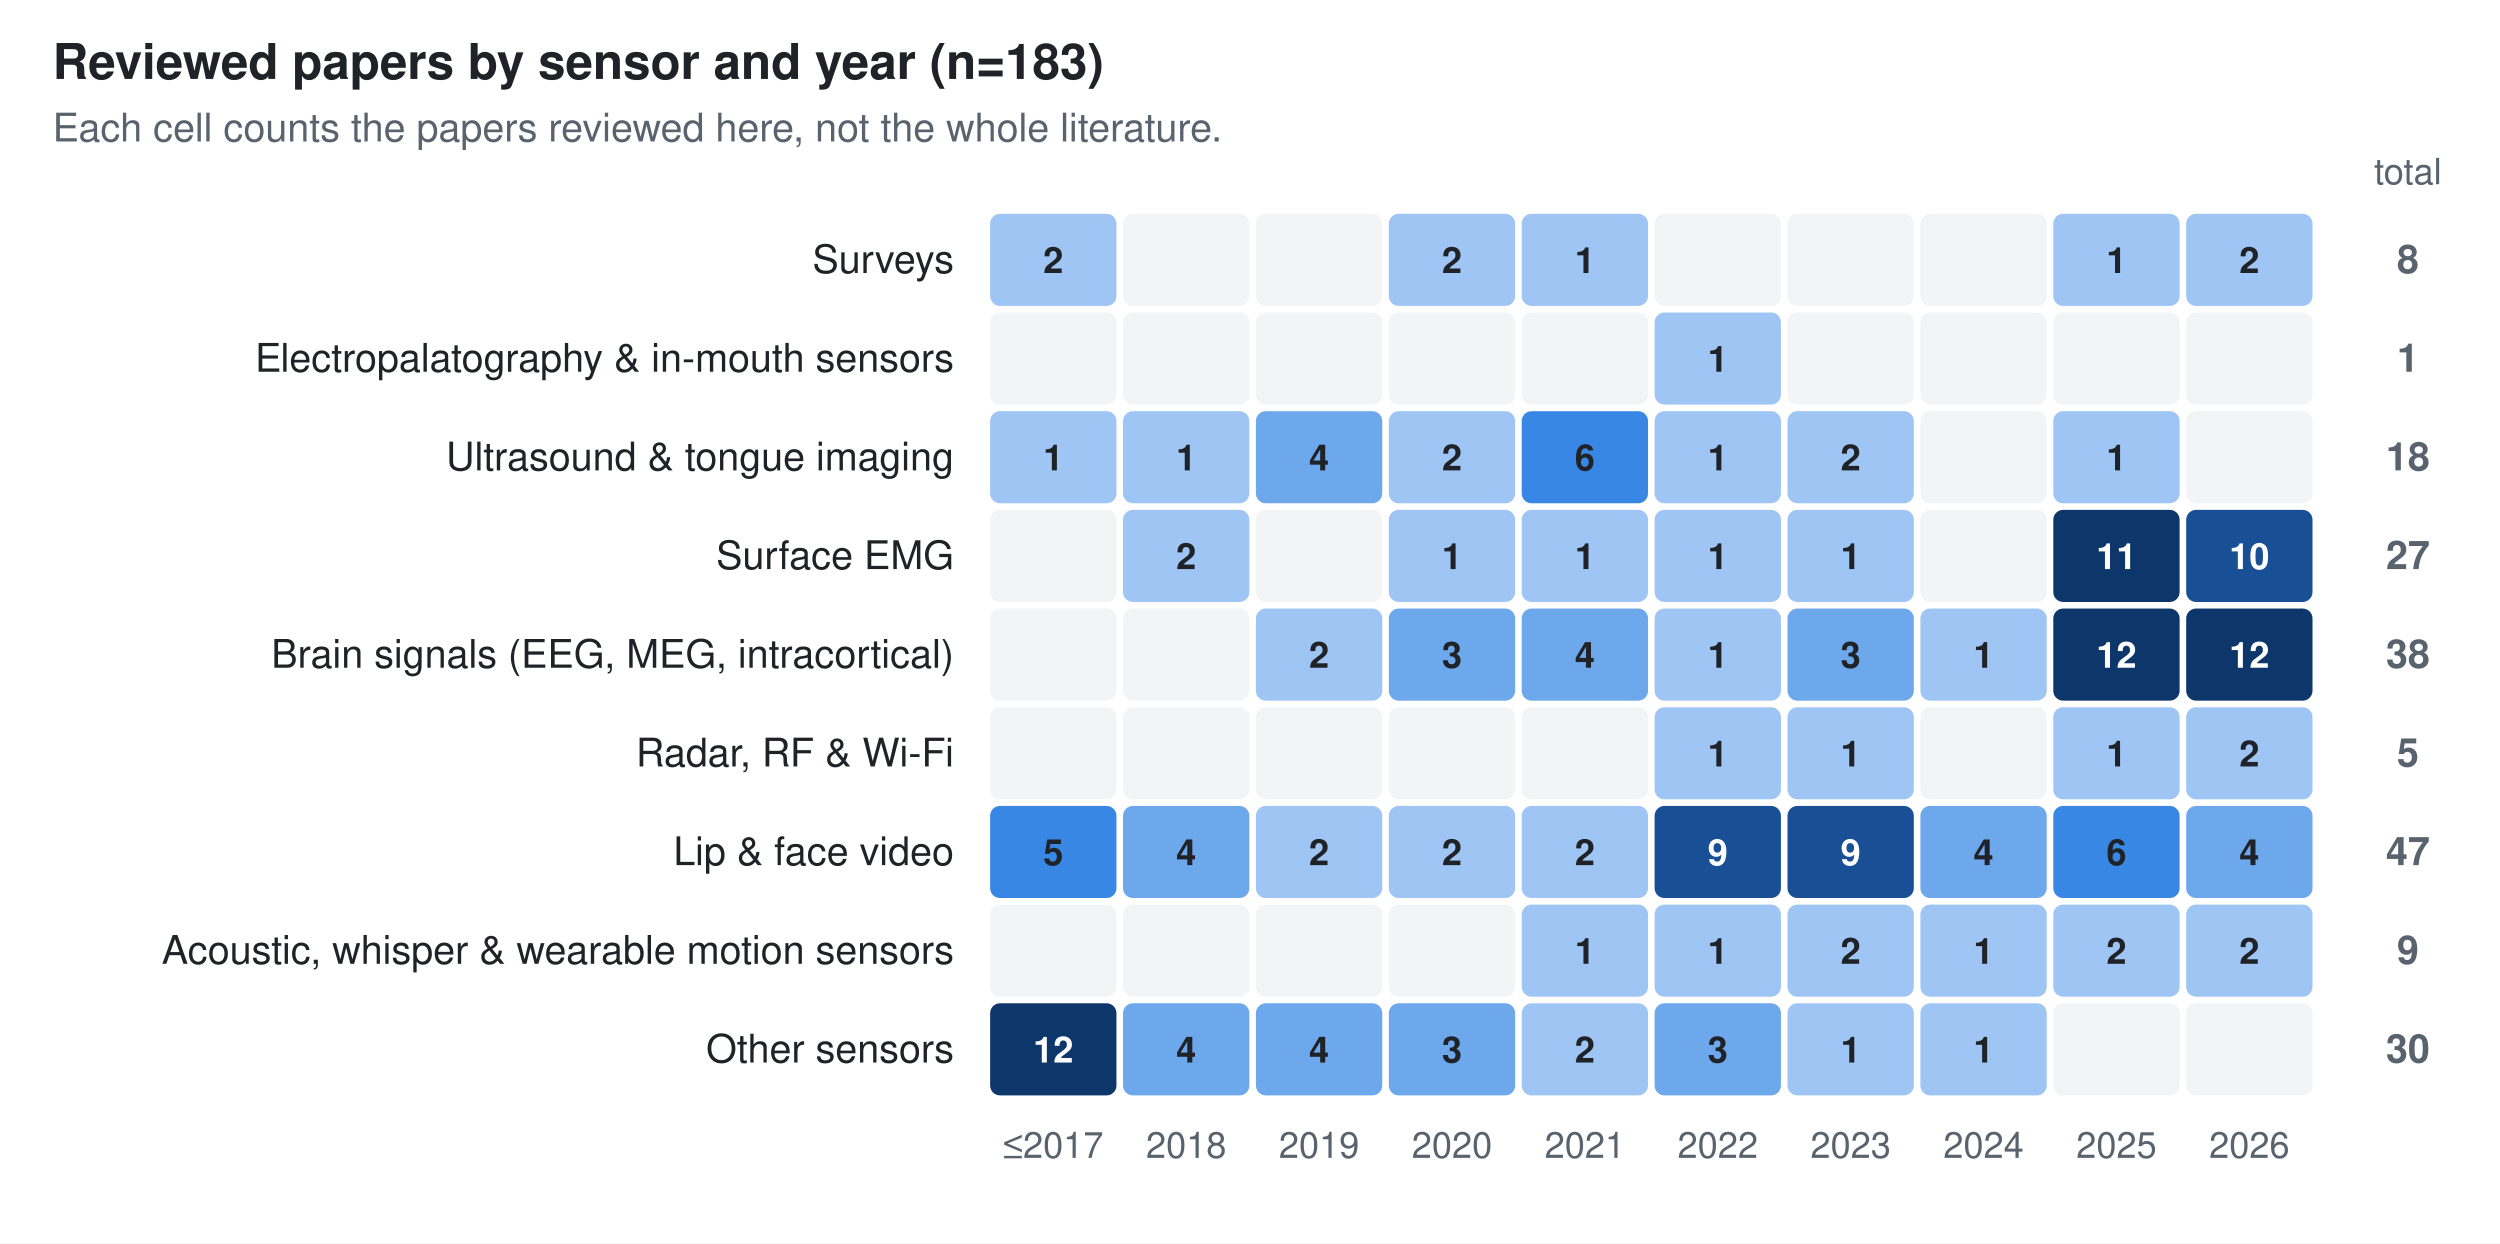
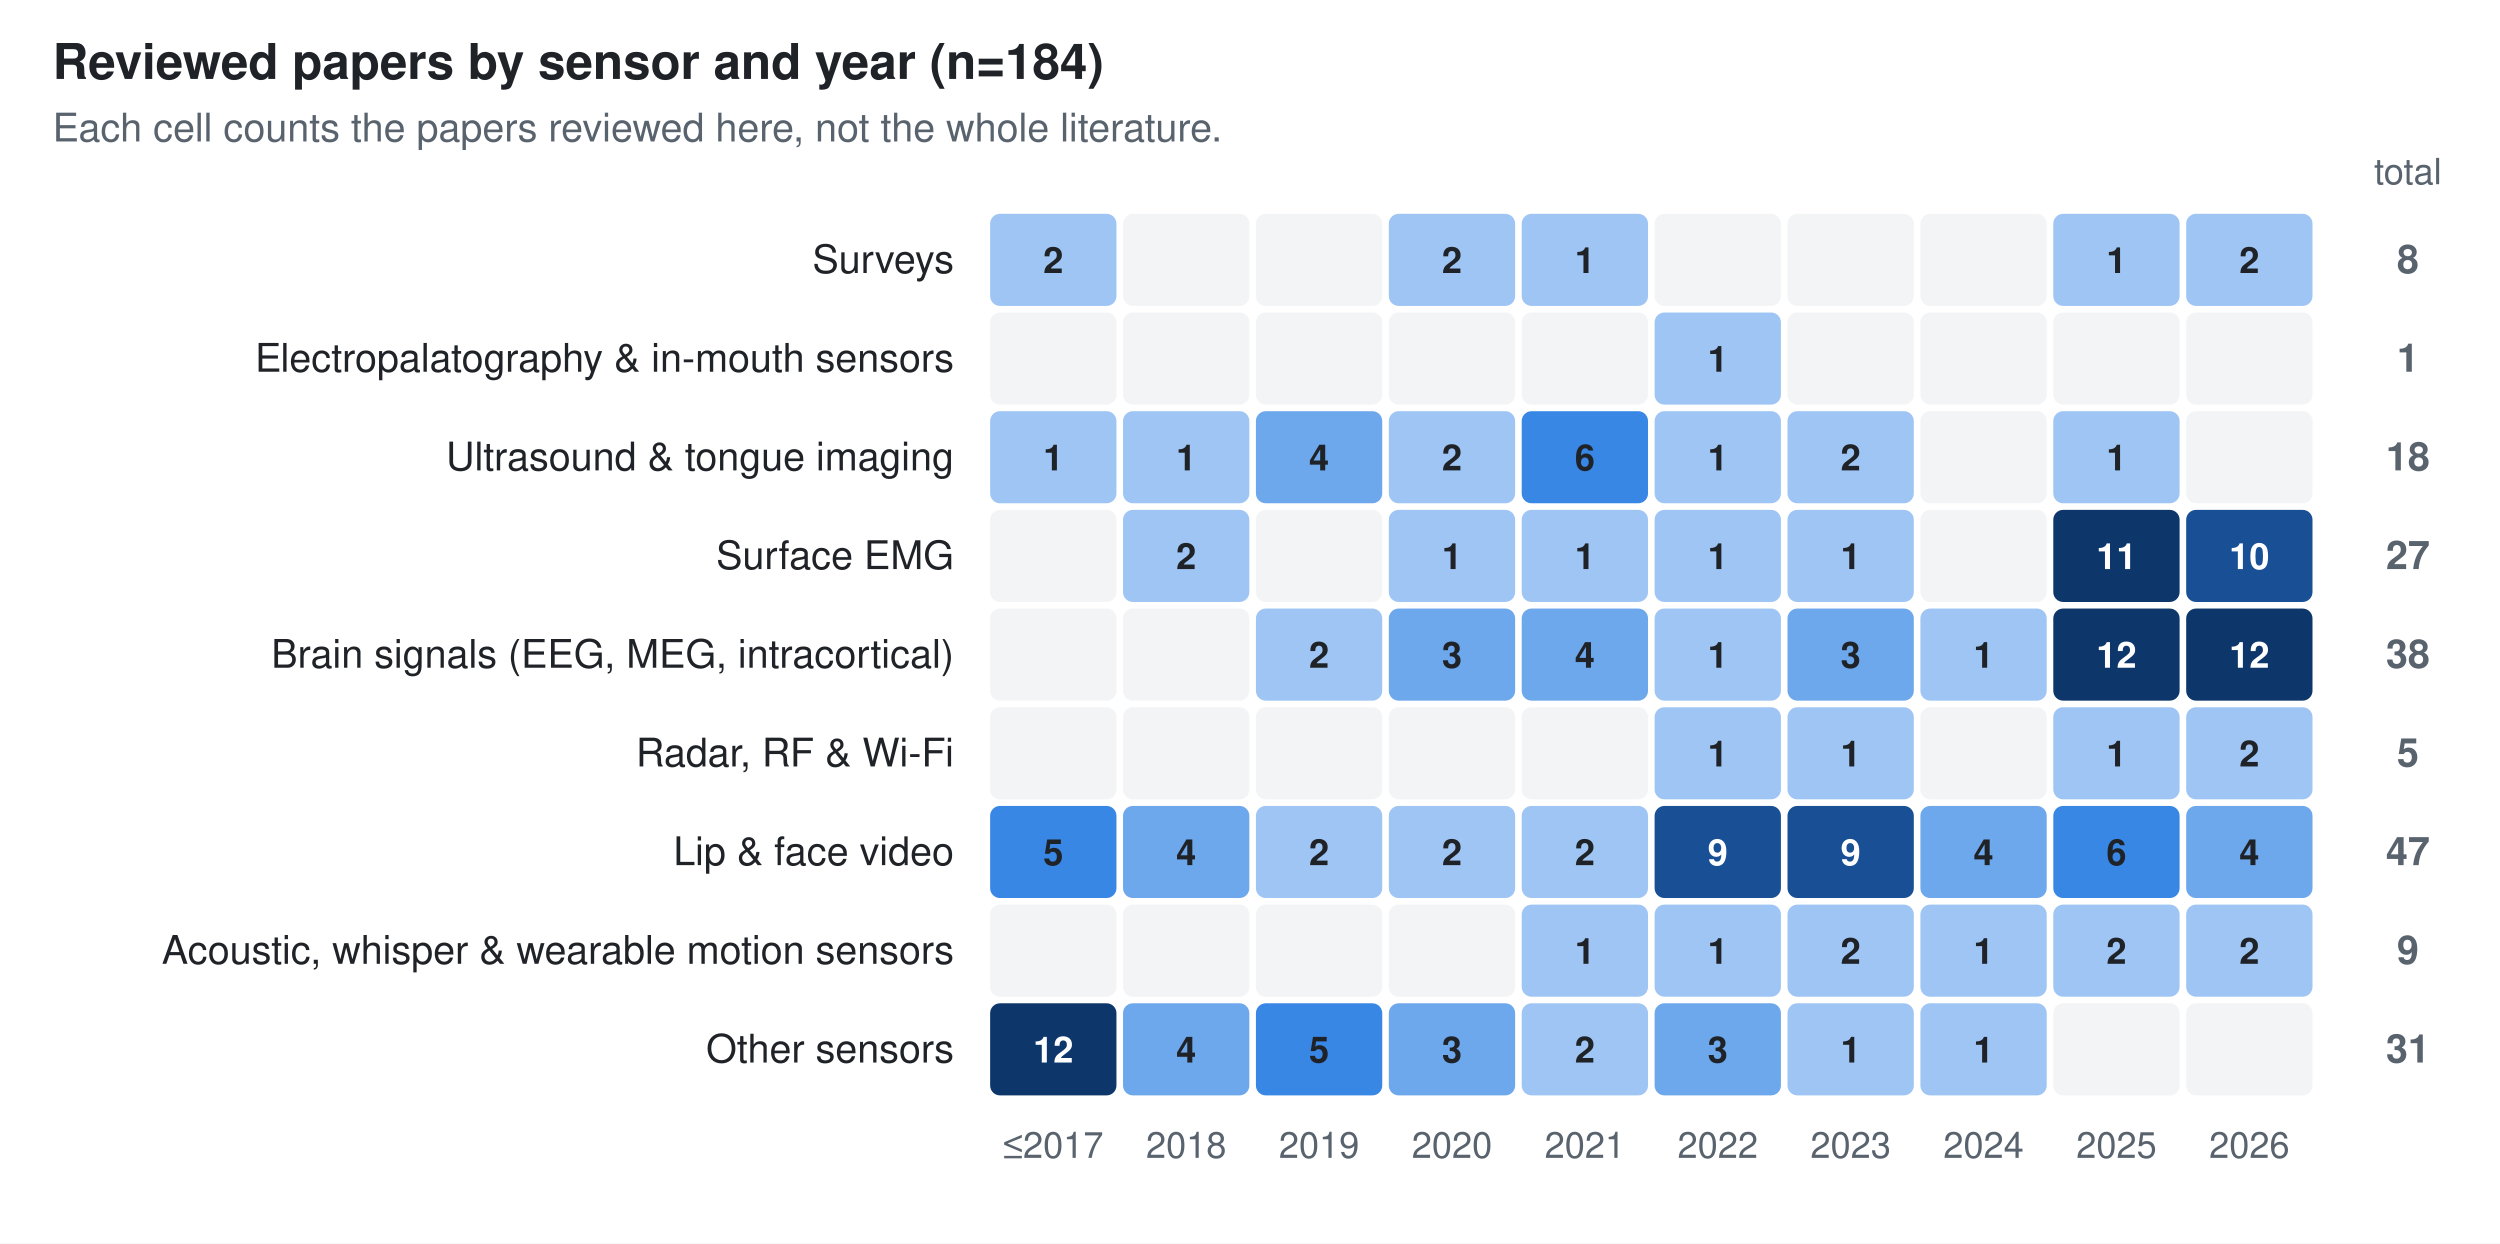
- <svg xmlns="http://www.w3.org/2000/svg" width="760" height="378" viewBox="0 0 760 378" font-family="-apple-system, BlinkMacSystemFont, 'Segoe UI', Helvetica, Arial, sans-serif" role="img" aria-label="Reviewed papers by sensor and year (n=183)">
+ <svg xmlns="http://www.w3.org/2000/svg" width="760" height="378" viewBox="0 0 760 378" font-family="-apple-system, BlinkMacSystemFont, 'Segoe UI', Helvetica, Arial, sans-serif" role="img" aria-label="Reviewed papers by sensor and year (n=184)">
  <rect width="760" height="378" fill="#ffffff" />
-   <text x="16.0" y="24.0" font-size="15" fill="#1f2328" text-anchor="start" font-weight="600">Reviewed papers by sensor and year (n=183)</text>
+   <text x="16.0" y="24.0" font-size="15" fill="#1f2328" text-anchor="start" font-weight="600">Reviewed papers by sensor and year (n=184)</text>
  <text x="16.0" y="43.0" font-size="12" fill="#59636e" text-anchor="start">Each cell counts the papers reviewed here, not the whole literature.</text>
  <text x="320.2" y="352.0" font-size="11" fill="#59636e" text-anchor="middle">≤2017</text>
  <text x="360.6" y="352.0" font-size="11" fill="#59636e" text-anchor="middle">2018</text>
  <text x="401.0" y="352.0" font-size="11" fill="#59636e" text-anchor="middle">2019</text>
  <text x="441.4" y="352.0" font-size="11" fill="#59636e" text-anchor="middle">2020</text>
  <text x="481.8" y="352.0" font-size="11" fill="#59636e" text-anchor="middle">2021</text>
  <text x="522.2" y="352.0" font-size="11" fill="#59636e" text-anchor="middle">2022</text>
  <text x="562.6" y="352.0" font-size="11" fill="#59636e" text-anchor="middle">2023</text>
  <text x="603.0" y="352.0" font-size="11" fill="#59636e" text-anchor="middle">2024</text>
  <text x="643.4" y="352.0" font-size="11" fill="#59636e" text-anchor="middle">2025</text>
  <text x="683.8" y="352.0" font-size="11" fill="#59636e" text-anchor="middle">2026</text>
  <text x="732.0" y="56.0" font-size="11" fill="#59636e" text-anchor="middle">total</text>
  <text x="290.0" y="83.0" font-size="12" fill="#1f2328" text-anchor="end">Surveys</text>
  <rect x="301.0" y="65.0" width="38.4" height="28.0" rx="3" fill="#9ec5f4" />
  <text x="320.2" y="83.0" font-size="11" fill="#1f2328" text-anchor="middle" font-weight="600">2</text>
  <rect x="341.4" y="65.0" width="38.4" height="28.0" rx="3" fill="#f3f4f6" />
  <rect x="381.8" y="65.0" width="38.4" height="28.0" rx="3" fill="#f3f4f6" />
  <rect x="422.2" y="65.0" width="38.4" height="28.0" rx="3" fill="#9ec5f4" />
  <text x="441.4" y="83.0" font-size="11" fill="#1f2328" text-anchor="middle" font-weight="600">2</text>
  <rect x="462.6" y="65.0" width="38.4" height="28.0" rx="3" fill="#9ec5f4" />
  <text x="481.8" y="83.0" font-size="11" fill="#1f2328" text-anchor="middle" font-weight="600">1</text>
  <rect x="503.0" y="65.0" width="38.4" height="28.0" rx="3" fill="#f3f4f6" />
  <rect x="543.4" y="65.0" width="38.4" height="28.0" rx="3" fill="#f3f4f6" />
  <rect x="583.8" y="65.0" width="38.4" height="28.0" rx="3" fill="#f3f4f6" />
  <rect x="624.2" y="65.0" width="38.4" height="28.0" rx="3" fill="#9ec5f4" />
  <text x="643.4" y="83.0" font-size="11" fill="#1f2328" text-anchor="middle" font-weight="600">1</text>
  <rect x="664.6" y="65.0" width="38.4" height="28.0" rx="3" fill="#9ec5f4" />
  <text x="683.8" y="83.0" font-size="11" fill="#1f2328" text-anchor="middle" font-weight="600">2</text>
  <text x="732.0" y="83.0" font-size="12" fill="#59636e" text-anchor="middle" font-weight="600">8</text>
  <text x="290.0" y="113.0" font-size="12" fill="#1f2328" text-anchor="end">Electropalatography &amp; in-mouth sensors</text>
  <rect x="301.0" y="95.0" width="38.4" height="28.0" rx="3" fill="#f3f4f6" />
  <rect x="341.4" y="95.0" width="38.4" height="28.0" rx="3" fill="#f3f4f6" />
  <rect x="381.8" y="95.0" width="38.4" height="28.0" rx="3" fill="#f3f4f6" />
  <rect x="422.2" y="95.0" width="38.4" height="28.0" rx="3" fill="#f3f4f6" />
  <rect x="462.6" y="95.0" width="38.4" height="28.0" rx="3" fill="#f3f4f6" />
  <rect x="503.0" y="95.0" width="38.4" height="28.0" rx="3" fill="#9ec5f4" />
  <text x="522.2" y="113.0" font-size="11" fill="#1f2328" text-anchor="middle" font-weight="600">1</text>
  <rect x="543.4" y="95.0" width="38.4" height="28.0" rx="3" fill="#f3f4f6" />
  <rect x="583.8" y="95.0" width="38.4" height="28.0" rx="3" fill="#f3f4f6" />
  <rect x="624.2" y="95.0" width="38.4" height="28.0" rx="3" fill="#f3f4f6" />
  <rect x="664.6" y="95.0" width="38.4" height="28.0" rx="3" fill="#f3f4f6" />
  <text x="732.0" y="113.0" font-size="12" fill="#59636e" text-anchor="middle" font-weight="600">1</text>
  <text x="290.0" y="143.0" font-size="12" fill="#1f2328" text-anchor="end">Ultrasound &amp; tongue imaging</text>
  <rect x="301.0" y="125.0" width="38.4" height="28.0" rx="3" fill="#9ec5f4" />
  <text x="320.2" y="143.0" font-size="11" fill="#1f2328" text-anchor="middle" font-weight="600">1</text>
  <rect x="341.4" y="125.0" width="38.4" height="28.0" rx="3" fill="#9ec5f4" />
  <text x="360.6" y="143.0" font-size="11" fill="#1f2328" text-anchor="middle" font-weight="600">1</text>
  <rect x="381.8" y="125.0" width="38.4" height="28.0" rx="3" fill="#6da7ec" />
  <text x="401.0" y="143.0" font-size="11" fill="#1f2328" text-anchor="middle" font-weight="600">4</text>
  <rect x="422.2" y="125.0" width="38.4" height="28.0" rx="3" fill="#9ec5f4" />
  <text x="441.4" y="143.0" font-size="11" fill="#1f2328" text-anchor="middle" font-weight="600">2</text>
  <rect x="462.6" y="125.0" width="38.4" height="28.0" rx="3" fill="#3987e5" />
  <text x="481.8" y="143.0" font-size="11" fill="#1f2328" text-anchor="middle" font-weight="600">6</text>
  <rect x="503.0" y="125.0" width="38.4" height="28.0" rx="3" fill="#9ec5f4" />
  <text x="522.2" y="143.0" font-size="11" fill="#1f2328" text-anchor="middle" font-weight="600">1</text>
  <rect x="543.4" y="125.0" width="38.4" height="28.0" rx="3" fill="#9ec5f4" />
  <text x="562.6" y="143.0" font-size="11" fill="#1f2328" text-anchor="middle" font-weight="600">2</text>
  <rect x="583.8" y="125.0" width="38.4" height="28.0" rx="3" fill="#f3f4f6" />
  <rect x="624.2" y="125.0" width="38.4" height="28.0" rx="3" fill="#9ec5f4" />
  <text x="643.4" y="143.0" font-size="11" fill="#1f2328" text-anchor="middle" font-weight="600">1</text>
  <rect x="664.6" y="125.0" width="38.4" height="28.0" rx="3" fill="#f3f4f6" />
  <text x="732.0" y="143.0" font-size="12" fill="#59636e" text-anchor="middle" font-weight="600">18</text>
  <text x="290.0" y="173.0" font-size="12" fill="#1f2328" text-anchor="end">Surface EMG</text>
  <rect x="301.0" y="155.0" width="38.4" height="28.0" rx="3" fill="#f3f4f6" />
  <rect x="341.4" y="155.0" width="38.4" height="28.0" rx="3" fill="#9ec5f4" />
  <text x="360.6" y="173.0" font-size="11" fill="#1f2328" text-anchor="middle" font-weight="600">2</text>
  <rect x="381.8" y="155.0" width="38.4" height="28.0" rx="3" fill="#f3f4f6" />
  <rect x="422.2" y="155.0" width="38.4" height="28.0" rx="3" fill="#9ec5f4" />
  <text x="441.4" y="173.0" font-size="11" fill="#1f2328" text-anchor="middle" font-weight="600">1</text>
  <rect x="462.6" y="155.0" width="38.4" height="28.0" rx="3" fill="#9ec5f4" />
  <text x="481.8" y="173.0" font-size="11" fill="#1f2328" text-anchor="middle" font-weight="600">1</text>
  <rect x="503.0" y="155.0" width="38.4" height="28.0" rx="3" fill="#9ec5f4" />
  <text x="522.2" y="173.0" font-size="11" fill="#1f2328" text-anchor="middle" font-weight="600">1</text>
  <rect x="543.4" y="155.0" width="38.4" height="28.0" rx="3" fill="#9ec5f4" />
  <text x="562.6" y="173.0" font-size="11" fill="#1f2328" text-anchor="middle" font-weight="600">1</text>
  <rect x="583.8" y="155.0" width="38.4" height="28.0" rx="3" fill="#f3f4f6" />
  <rect x="624.2" y="155.0" width="38.4" height="28.0" rx="3" fill="#0d366b" />
  <text x="643.4" y="173.0" font-size="11" fill="#ffffff" text-anchor="middle" font-weight="600">11</text>
  <rect x="664.6" y="155.0" width="38.4" height="28.0" rx="3" fill="#184f95" />
  <text x="683.8" y="173.0" font-size="11" fill="#ffffff" text-anchor="middle" font-weight="600">10</text>
  <text x="732.0" y="173.0" font-size="12" fill="#59636e" text-anchor="middle" font-weight="600">27</text>
  <text x="290.0" y="203.0" font-size="12" fill="#1f2328" text-anchor="end">Brain signals (EEG, MEG, intracortical)</text>
  <rect x="301.0" y="185.0" width="38.4" height="28.0" rx="3" fill="#f3f4f6" />
  <rect x="341.4" y="185.0" width="38.4" height="28.0" rx="3" fill="#f3f4f6" />
  <rect x="381.8" y="185.0" width="38.4" height="28.0" rx="3" fill="#9ec5f4" />
  <text x="401.0" y="203.0" font-size="11" fill="#1f2328" text-anchor="middle" font-weight="600">2</text>
  <rect x="422.2" y="185.0" width="38.4" height="28.0" rx="3" fill="#6da7ec" />
  <text x="441.4" y="203.0" font-size="11" fill="#1f2328" text-anchor="middle" font-weight="600">3</text>
  <rect x="462.6" y="185.0" width="38.4" height="28.0" rx="3" fill="#6da7ec" />
  <text x="481.8" y="203.0" font-size="11" fill="#1f2328" text-anchor="middle" font-weight="600">4</text>
  <rect x="503.0" y="185.0" width="38.4" height="28.0" rx="3" fill="#9ec5f4" />
  <text x="522.2" y="203.0" font-size="11" fill="#1f2328" text-anchor="middle" font-weight="600">1</text>
  <rect x="543.4" y="185.0" width="38.4" height="28.0" rx="3" fill="#6da7ec" />
  <text x="562.6" y="203.0" font-size="11" fill="#1f2328" text-anchor="middle" font-weight="600">3</text>
  <rect x="583.8" y="185.0" width="38.4" height="28.0" rx="3" fill="#9ec5f4" />
  <text x="603.0" y="203.0" font-size="11" fill="#1f2328" text-anchor="middle" font-weight="600">1</text>
  <rect x="624.2" y="185.0" width="38.4" height="28.0" rx="3" fill="#0d366b" />
  <text x="643.4" y="203.0" font-size="11" fill="#ffffff" text-anchor="middle" font-weight="600">12</text>
  <rect x="664.6" y="185.0" width="38.4" height="28.0" rx="3" fill="#0d366b" />
  <text x="683.8" y="203.0" font-size="11" fill="#ffffff" text-anchor="middle" font-weight="600">12</text>
  <text x="732.0" y="203.0" font-size="12" fill="#59636e" text-anchor="middle" font-weight="600">38</text>
  <text x="290.0" y="233.0" font-size="12" fill="#1f2328" text-anchor="end">Radar, RF &amp; Wi-Fi</text>
  <rect x="301.0" y="215.0" width="38.4" height="28.0" rx="3" fill="#f3f4f6" />
  <rect x="341.4" y="215.0" width="38.4" height="28.0" rx="3" fill="#f3f4f6" />
  <rect x="381.8" y="215.0" width="38.4" height="28.0" rx="3" fill="#f3f4f6" />
  <rect x="422.2" y="215.0" width="38.4" height="28.0" rx="3" fill="#f3f4f6" />
  <rect x="462.6" y="215.0" width="38.4" height="28.0" rx="3" fill="#f3f4f6" />
  <rect x="503.0" y="215.0" width="38.4" height="28.0" rx="3" fill="#9ec5f4" />
  <text x="522.2" y="233.0" font-size="11" fill="#1f2328" text-anchor="middle" font-weight="600">1</text>
  <rect x="543.4" y="215.0" width="38.4" height="28.0" rx="3" fill="#9ec5f4" />
  <text x="562.6" y="233.0" font-size="11" fill="#1f2328" text-anchor="middle" font-weight="600">1</text>
  <rect x="583.8" y="215.0" width="38.4" height="28.0" rx="3" fill="#f3f4f6" />
  <rect x="624.2" y="215.0" width="38.4" height="28.0" rx="3" fill="#9ec5f4" />
  <text x="643.4" y="233.0" font-size="11" fill="#1f2328" text-anchor="middle" font-weight="600">1</text>
  <rect x="664.6" y="215.0" width="38.4" height="28.0" rx="3" fill="#9ec5f4" />
  <text x="683.8" y="233.0" font-size="11" fill="#1f2328" text-anchor="middle" font-weight="600">2</text>
  <text x="732.0" y="233.0" font-size="12" fill="#59636e" text-anchor="middle" font-weight="600">5</text>
  <text x="290.0" y="263.0" font-size="12" fill="#1f2328" text-anchor="end">Lip &amp; face video</text>
  <rect x="301.0" y="245.0" width="38.4" height="28.0" rx="3" fill="#3987e5" />
  <text x="320.2" y="263.0" font-size="11" fill="#1f2328" text-anchor="middle" font-weight="600">5</text>
  <rect x="341.4" y="245.0" width="38.4" height="28.0" rx="3" fill="#6da7ec" />
  <text x="360.6" y="263.0" font-size="11" fill="#1f2328" text-anchor="middle" font-weight="600">4</text>
  <rect x="381.8" y="245.0" width="38.4" height="28.0" rx="3" fill="#9ec5f4" />
  <text x="401.0" y="263.0" font-size="11" fill="#1f2328" text-anchor="middle" font-weight="600">2</text>
  <rect x="422.2" y="245.0" width="38.4" height="28.0" rx="3" fill="#9ec5f4" />
  <text x="441.4" y="263.0" font-size="11" fill="#1f2328" text-anchor="middle" font-weight="600">2</text>
  <rect x="462.6" y="245.0" width="38.4" height="28.0" rx="3" fill="#9ec5f4" />
  <text x="481.8" y="263.0" font-size="11" fill="#1f2328" text-anchor="middle" font-weight="600">2</text>
  <rect x="503.0" y="245.0" width="38.4" height="28.0" rx="3" fill="#184f95" />
  <text x="522.2" y="263.0" font-size="11" fill="#ffffff" text-anchor="middle" font-weight="600">9</text>
  <rect x="543.4" y="245.0" width="38.4" height="28.0" rx="3" fill="#184f95" />
  <text x="562.6" y="263.0" font-size="11" fill="#ffffff" text-anchor="middle" font-weight="600">9</text>
  <rect x="583.8" y="245.0" width="38.4" height="28.0" rx="3" fill="#6da7ec" />
  <text x="603.0" y="263.0" font-size="11" fill="#1f2328" text-anchor="middle" font-weight="600">4</text>
  <rect x="624.2" y="245.0" width="38.4" height="28.0" rx="3" fill="#3987e5" />
  <text x="643.4" y="263.0" font-size="11" fill="#1f2328" text-anchor="middle" font-weight="600">6</text>
  <rect x="664.6" y="245.0" width="38.4" height="28.0" rx="3" fill="#6da7ec" />
  <text x="683.8" y="263.0" font-size="11" fill="#1f2328" text-anchor="middle" font-weight="600">4</text>
  <text x="732.0" y="263.0" font-size="12" fill="#59636e" text-anchor="middle" font-weight="600">47</text>
  <text x="290.0" y="293.0" font-size="12" fill="#1f2328" text-anchor="end">Acoustic, whisper &amp; wearable motion sensors</text>
  <rect x="301.0" y="275.0" width="38.4" height="28.0" rx="3" fill="#f3f4f6" />
  <rect x="341.4" y="275.0" width="38.4" height="28.0" rx="3" fill="#f3f4f6" />
  <rect x="381.8" y="275.0" width="38.4" height="28.0" rx="3" fill="#f3f4f6" />
  <rect x="422.2" y="275.0" width="38.4" height="28.0" rx="3" fill="#f3f4f6" />
  <rect x="462.6" y="275.0" width="38.4" height="28.0" rx="3" fill="#9ec5f4" />
  <text x="481.8" y="293.0" font-size="11" fill="#1f2328" text-anchor="middle" font-weight="600">1</text>
  <rect x="503.0" y="275.0" width="38.4" height="28.0" rx="3" fill="#9ec5f4" />
  <text x="522.2" y="293.0" font-size="11" fill="#1f2328" text-anchor="middle" font-weight="600">1</text>
  <rect x="543.4" y="275.0" width="38.4" height="28.0" rx="3" fill="#9ec5f4" />
  <text x="562.6" y="293.0" font-size="11" fill="#1f2328" text-anchor="middle" font-weight="600">2</text>
  <rect x="583.8" y="275.0" width="38.4" height="28.0" rx="3" fill="#9ec5f4" />
  <text x="603.0" y="293.0" font-size="11" fill="#1f2328" text-anchor="middle" font-weight="600">1</text>
  <rect x="624.2" y="275.0" width="38.4" height="28.0" rx="3" fill="#9ec5f4" />
  <text x="643.4" y="293.0" font-size="11" fill="#1f2328" text-anchor="middle" font-weight="600">2</text>
  <rect x="664.6" y="275.0" width="38.4" height="28.0" rx="3" fill="#9ec5f4" />
  <text x="683.8" y="293.0" font-size="11" fill="#1f2328" text-anchor="middle" font-weight="600">2</text>
  <text x="732.0" y="293.0" font-size="12" fill="#59636e" text-anchor="middle" font-weight="600">9</text>
  <text x="290.0" y="323.0" font-size="12" fill="#1f2328" text-anchor="end">Other sensors</text>
  <rect x="301.0" y="305.0" width="38.4" height="28.0" rx="3" fill="#0d366b" />
  <text x="320.2" y="323.0" font-size="11" fill="#ffffff" text-anchor="middle" font-weight="600">12</text>
  <rect x="341.4" y="305.0" width="38.4" height="28.0" rx="3" fill="#6da7ec" />
  <text x="360.6" y="323.0" font-size="11" fill="#1f2328" text-anchor="middle" font-weight="600">4</text>
-   <rect x="381.8" y="305.0" width="38.4" height="28.0" rx="3" fill="#6da7ec" />
-   <text x="401.0" y="323.0" font-size="11" fill="#1f2328" text-anchor="middle" font-weight="600">4</text>
+   <rect x="381.8" y="305.0" width="38.4" height="28.0" rx="3" fill="#3987e5" />
+   <text x="401.0" y="323.0" font-size="11" fill="#1f2328" text-anchor="middle" font-weight="600">5</text>
  <rect x="422.2" y="305.0" width="38.4" height="28.0" rx="3" fill="#6da7ec" />
  <text x="441.4" y="323.0" font-size="11" fill="#1f2328" text-anchor="middle" font-weight="600">3</text>
  <rect x="462.6" y="305.0" width="38.4" height="28.0" rx="3" fill="#9ec5f4" />
  <text x="481.8" y="323.0" font-size="11" fill="#1f2328" text-anchor="middle" font-weight="600">2</text>
  <rect x="503.0" y="305.0" width="38.4" height="28.0" rx="3" fill="#6da7ec" />
  <text x="522.2" y="323.0" font-size="11" fill="#1f2328" text-anchor="middle" font-weight="600">3</text>
  <rect x="543.4" y="305.0" width="38.4" height="28.0" rx="3" fill="#9ec5f4" />
  <text x="562.6" y="323.0" font-size="11" fill="#1f2328" text-anchor="middle" font-weight="600">1</text>
  <rect x="583.8" y="305.0" width="38.4" height="28.0" rx="3" fill="#9ec5f4" />
  <text x="603.0" y="323.0" font-size="11" fill="#1f2328" text-anchor="middle" font-weight="600">1</text>
  <rect x="624.2" y="305.0" width="38.4" height="28.0" rx="3" fill="#f3f4f6" />
  <rect x="664.6" y="305.0" width="38.4" height="28.0" rx="3" fill="#f3f4f6" />
-   <text x="732.0" y="323.0" font-size="12" fill="#59636e" text-anchor="middle" font-weight="600">30</text>
+   <text x="732.0" y="323.0" font-size="12" fill="#59636e" text-anchor="middle" font-weight="600">31</text>
</svg>
